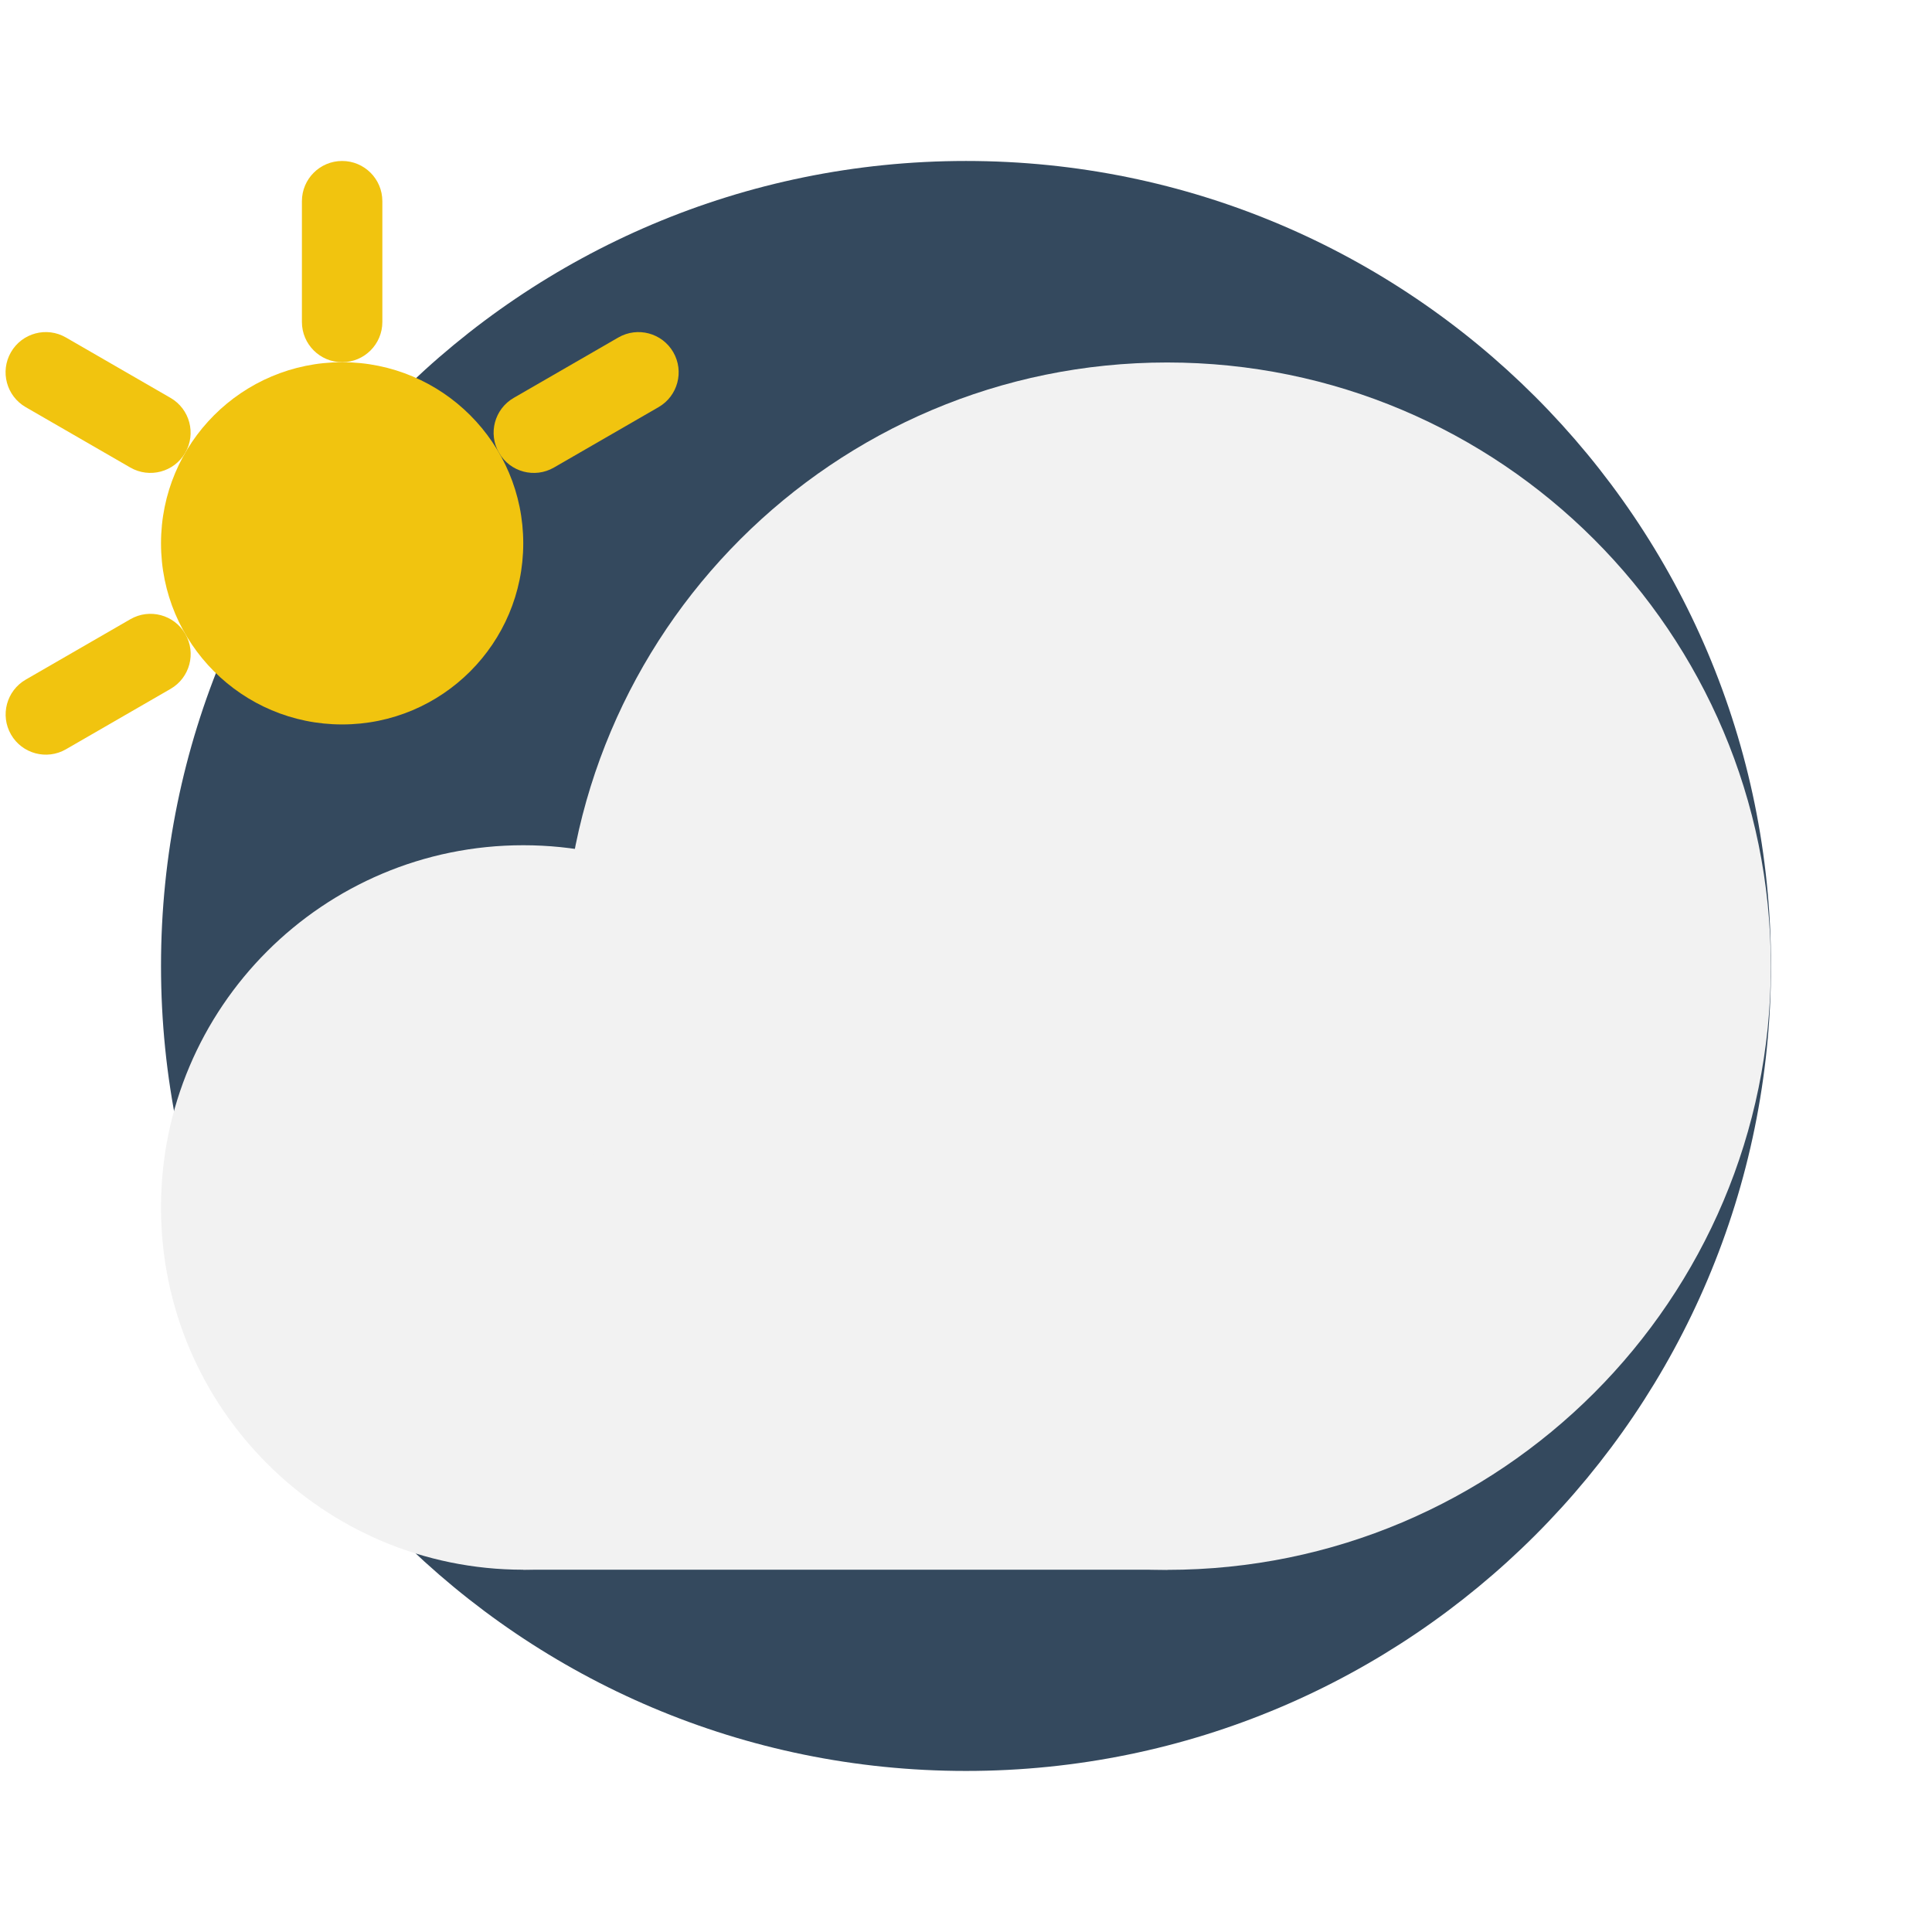
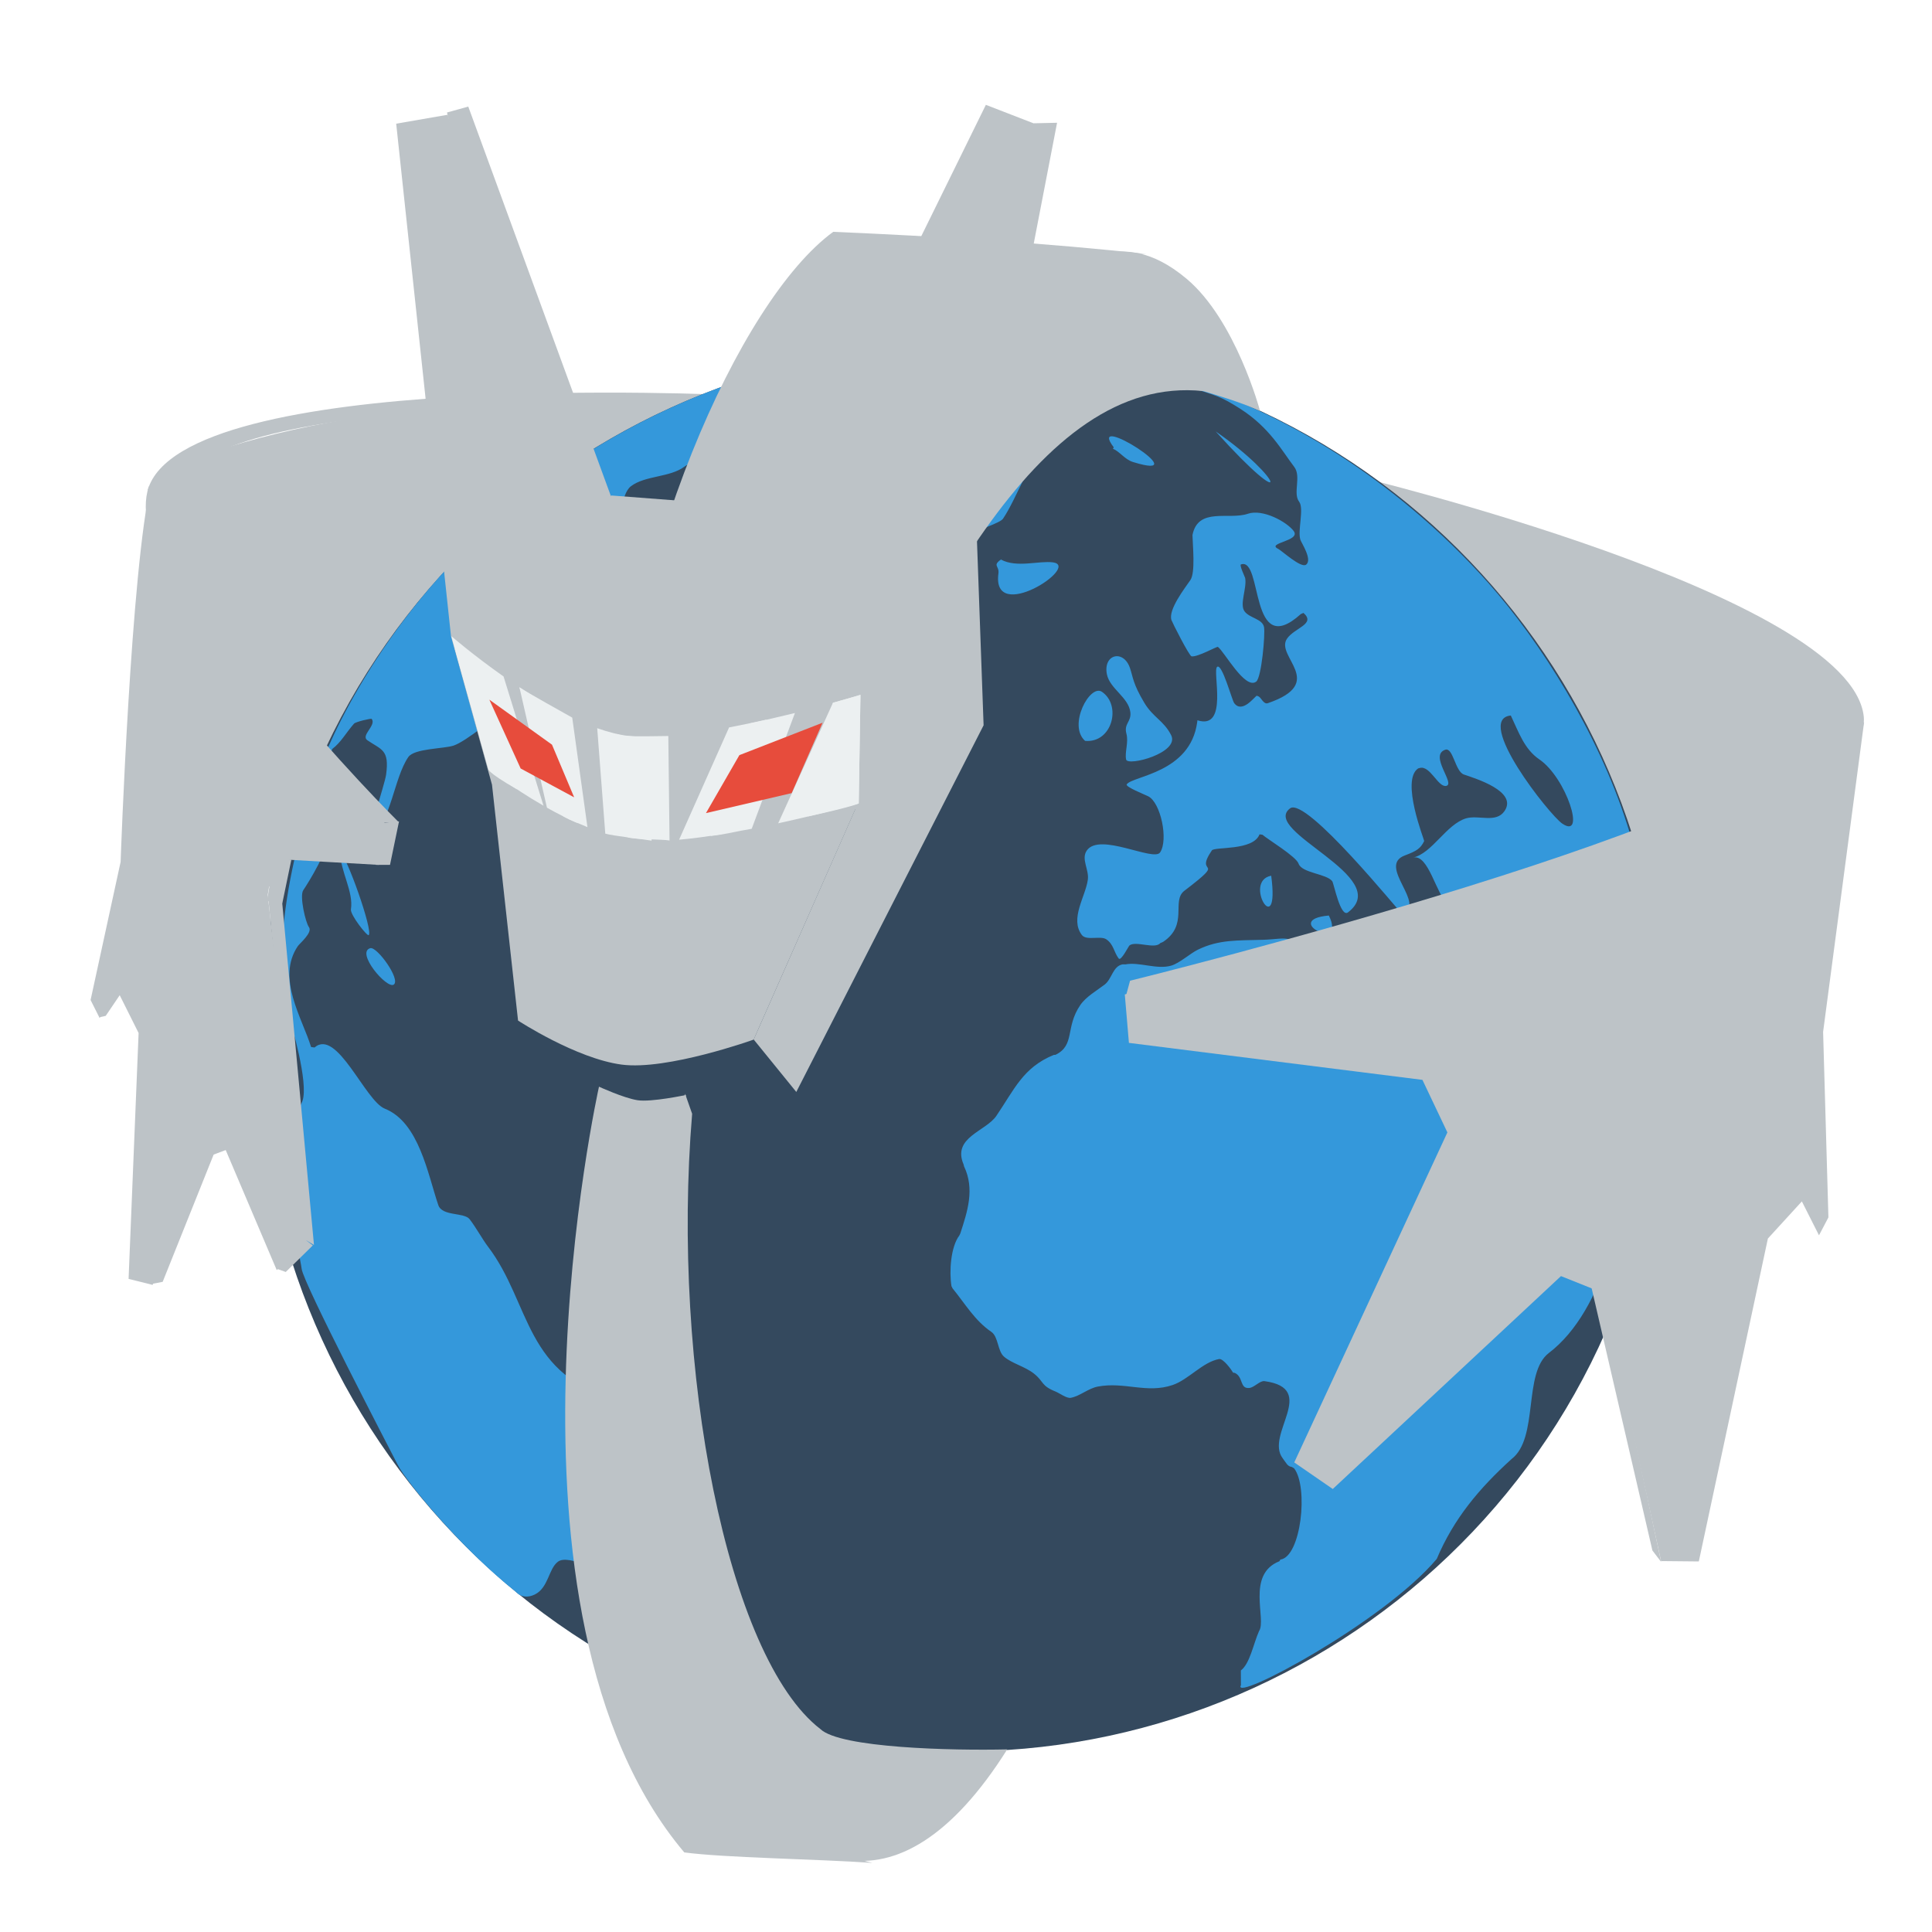
- <svg xmlns="http://www.w3.org/2000/svg" width="48" height="48" id="svg2" version="1.1" viewBox="0 0 13.547 13.547">
-   <defs id="defs4" />
-   <g id="layer1" transform="translate(0,-283.4533)">
-     <rect y="284.582" x="1.129" height="11.289" width="11.289" id="rect3294" style="fill:#34495e;fill-opacity:1;fill-rule:evenodd;stroke:none" ry="5.644" />
-     <circle style="fill:none;fill-opacity:1;fill-rule:evenodd;stroke:none" id="path3262" cx="0.564" cy="290.227" r="0.564" />
-     <circle r="0.564" cy="290.227" cx="12.982" id="circle3264" style="fill:none;fill-opacity:1;fill-rule:evenodd;stroke:none" />
-     <circle style="fill:none;fill-opacity:1;fill-rule:evenodd;stroke:none" id="circle3266" cx="6.773" cy="284.018" r="0.564" />
-     <circle r="0.564" cy="296.436" cx="6.773" id="circle3268" style="fill:none;fill-opacity:1;fill-rule:evenodd;stroke:none" />
-     <rect style="fill:none;fill-opacity:1;fill-rule:evenodd;stroke:none" id="rect3270" width="8.467" height="8.467" x="2.54" y="285.993" ry="0" />
-     <circle style="fill:#f2f2f2;fill-opacity:1;fill-rule:evenodd;stroke:none" id="path3296" cx="3.669" cy="291.92" r="2.54" />
-     <circle r="4.233" cy="290.228" cx="8.184" id="circle3298" style="fill:#f2f2f2;fill-opacity:1;fill-rule:evenodd;stroke:none" />
-     <circle r="0.564" cy="293.896" cx="3.104" id="circle3300" style="fill:none;fill-opacity:1;fill-rule:evenodd;stroke:none" />
-     <rect style="fill:#f2f2f2;fill-opacity:1;fill-rule:evenodd;stroke:none" id="rect3312" width="4.516" height="1.129" x="3.669" y="293.331" />
-     <circle style="fill:none;fill-opacity:1;fill-rule:evenodd;stroke:none" id="circle3314" cx="9.596" cy="293.049" r="1.411" />
-     <rect style="fill:#f1c40f;fill-opacity:1;fill-rule:evenodd;stroke:none" id="rect3330" width="0.564" height="1.411" x="2.117" y="284.582" ry="0.282" />
-     <rect style="fill:#f1c40f;fill-opacity:1;fill-rule:evenodd;stroke:none" id="rect3334" width="2.54" height="2.54" x="1.129" y="285.993" ry="1.27" />
-     <rect ry="0.282" y="138.873" x="249.695" height="1.411" width="0.564" id="rect3338" style="fill:#f1c40f;fill-opacity:1;fill-rule:evenodd;stroke:none" transform="matrix(0.5,0.8660254,-0.8660254,0.5,0,0)" />
-     <rect style="fill:#f1c40f;fill-opacity:1;fill-rule:evenodd;stroke:none" id="rect3340" width="0.564" height="1.411" x="249.695" y="142.824" ry="0.282" transform="matrix(0.5,0.8660254,-0.8660254,0.5,0,0)" />
-     <rect transform="matrix(-0.5,0.8660254,-0.8660254,-0.5,0,0)" ry="0.282" y="-144.439" x="247.296" height="1.411" width="0.564" id="rect3344" style="fill:#f1c40f;fill-opacity:1;fill-rule:evenodd;stroke:none" />
+ <svg xmlns="http://www.w3.org/2000/svg" width="48" height="48" id="svg2" version="1.1" style="display:inline">
+   <defs id="defs78" />
+   <g id="layer3" style="display:inline" transform="translate(-16.85237,-2.281168)">
+     <g style="display:inline" id="g3149" transform="matrix(0.1051656,0,0,0.1051656,3.884889,-12.65837)">
+       <g id="g7038" transform="translate(0,280)">
+         <path id="path6974" d="m 274.057,107.621 10.343,-150.171 c -37.542,-1.168 -82.511,-0.794 -122.581,15.732 l -1.879,87.126 114.116,47.312 z" style="fill:#bdc3c7;fill-opacity:1;stroke:none" />
+       </g>
+       <path id="path3882" d="m 166.282,255.59 c 12.172,-20.888 119.223,-17.77 119.223,-17.77 l 10.418,-2.429 c 0,0 -129.509,-6.278 -137.713,22.434 4.574,-0.543 4.205,0.124 8.072,-2.234 z" style="fill:#bdc3c7;fill-opacity:1;stroke:none" />
+     </g>
+     <g style="display:inline" id="g3135" transform="matrix(0.1051656,0,0,0.1051656,3.884889,-12.65837)">
+       <path id="path4010" d="M 558.659,309.451 548.155,390.796 471.358,412.743 426.474,247.542 c 44.068,21.32 100.052,23.88 132.185,61.91 z" style="fill:#bdc3c7;fill-opacity:1;stroke:none" />
+       <path id="path3880" d="m 390.269,373.743 c 0,0 159.345,-33.718 161.673,-60.735 2.328,-27.017 -105.843,-54.073 -105.843,-54.073 l -2.677,-4.443 c 0,0 117.056,28.039 120.186,56.833 3.092,28.445 -174.281,65.898 -174.281,65.898 l 0.942,-3.48 z" style="fill:#bdc3c7;fill-opacity:1;stroke:none" />
+     </g>
+   </g>
+   <g id="layer5" style="display:inline" transform="translate(-16.85237,-2.281168)">
+     <path d="M 57.632,32.839 C 60.129,23.518 54.597,13.936 45.276,11.438 35.954,8.94 26.372,14.472 23.875,23.794 c -2.497,9.321 3.035,18.903 12.356,21.401 9.322,2.498 18.903,-3.034 21.402,-12.356 z" id="path258" style="fill:#34495e;display:inline" />
+     <path id="path3516" style="fill:#3498db;fill-opacity:1;stroke:none" d="m 49.867,25.027 c -1.198,0.107 0.452,0.914 0,0 z M 48.435,24.038 c -0.721,0.136 0.221,1.659 0,0 z m -1.379,-11.038 c 1.913,2.126 1.709,1.182 0,0 z m -2.554,0.429 c 0.172,0.072 0.295,0.268 0.5,0.331 1.657,0.512 -1.196,-1.306 -0.478,-0.364 m -2.802,2.788 c 0.393,0.212 0.946,0.022 1.291,0.069 0.705,0.095 -1.528,1.553 -1.355,0.274 0.027,-0.201 -0.176,-0.188 0.103,-0.373 m -2.502,-3.082 c 0.592,0.725 -0.849,1.455 -1.241,2.031 -0.218,0.32 -0.269,0.77 -0.48,1.079 -0.157,0.231 0.263,0.654 0.233,0.876 -0.009,0.067 1.258,-0.649 1.521,-0.85 0.418,-0.319 2.348,-0.847 2.478,-1.037 0.356,-0.523 0.683,-1.559 1.175,-1.935 0.43,-0.328 -0.601,-0.455 -0.738,-0.522 -0.542,-0.266 -2.08,-0.401 -2.662,-0.201 -0.093,0.032 -0.308,0.482 -0.375,0.565 m -1.225,-1.344 c 0.101,0.272 0.03,0.879 0.264,1.038 0.114,0.078 1.572,-0.324 1.823,-0.352 0.099,-0.011 0.93,0.022 0.879,-0.128 -0.085,-0.25 -0.939,-0.111 -1.128,-0.24 -0.199,-0.136 -0.836,-0.664 -1.074,-0.638 -0.341,0.038 -0.482,0.26 -0.764,0.319 z m -1.74,0.521 c 2.671,-0.805 1.048,-1.233 -0.091,-0.364 -0.294,0.224 -0.337,0.834 0.104,0.401 m -0.79,3.113 c -0.252,-0.84 0.838,-0.912 1.196,-1.439 0.266,-0.391 -0.08,-0.537 0.082,-0.868 0.085,-0.174 0.987,-0.778 1.134,-0.586 0.465,0.61 -0.257,1.049 -0.716,1.399 -0.204,0.155 0.125,0.726 -0.104,0.901 -0.411,0.314 -0.362,-0.346 -0.615,-0.259 -0.096,0.033 -0.114,0.385 -0.186,0.467 -0.208,0.236 -0.41,0.018 -0.524,0.105 -0.136,0.104 -0.074,0.257 -0.266,0.281 z m -1.234,3.017 c -1.389,0.106 -0.703,1.978 0.018,1.427 0.005,-0.004 -0.091,-0.235 -0.084,-0.293 0.016,-0.121 0.223,-0.239 0.162,-0.418 -0.013,-0.039 -0.438,-0.1 -0.268,-0.23 0.203,-0.155 0.456,-0.359 0.171,-0.487 z m -8.138,7.415 c -0.379,0.1 0.415,1.032 0.581,0.905 0.171,-0.131 -0.408,-0.935 -0.581,-0.905 z m -0.752,-2.371 c 0.007,0.469 0.336,0.971 0.267,1.408 -0.021,0.133 0.401,0.671 0.441,0.64 0.119,-0.091 -0.557,-2.002 -0.708,-2.048 z M 39.176,10.974 c -0.883,0.184 -4.706,0.797 -3.444,1.657 0.324,0.221 1.477,-0.847 1.648,-0.622 0.264,0.347 0.163,0.254 -0.198,0.554 l -0.081,0.077 c -1.941,0.489 0.131,0.639 -0.594,0.887 -0.744,0.255 -2.238,0.033 -2.648,0.346 -0.359,0.273 -0.976,0.218 -1.332,0.489 -0.263,0.201 -0.273,0.98 -0.313,1.277 -0.037,0.277 -0.804,0.613 -0.527,0.65 0.317,0.043 2.943,-1.9 3.123,-1.777 0.811,0.553 -0.34,0.918 -0.527,1.301 -0.105,0.215 0.908,0.031 0.871,-0.199 l 0.089,-0.005 c -0.058,0.179 -0.671,0.989 -0.573,1.506 0.049,0.26 0.315,0.627 0.104,0.788 -0.139,0.106 -0.29,0.264 -0.429,0.312 -0.225,0.077 -0.566,0.208 -0.769,0.23 -0.322,0.036 -0.491,-0.278 -0.624,-0.454 -0.157,-0.206 -1.502,0.059 -1.526,0.234 -0.024,0.178 0.674,-0.192 1.03,0.051 0.16,0.109 -0.301,0.589 -0.315,0.643 l -0.016,0.121 c -0.023,0.523 0.291,0.132 0.443,0.236 0.537,0.366 -1.315,0.551 -1.381,0.464 -0.163,-0.214 0.394,-0.552 0.343,-0.587 -0.446,-0.304 -1.071,0.429 -1.294,0.599 -0.215,0.164 -0.545,-0.065 -0.751,0.092 -0.312,0.238 -1.041,0.85 -1.36,0.96 -0.242,0.083 -0.98,0.069 -1.129,0.287 -0.362,0.532 -0.417,1.588 -0.936,1.985 -0.122,0.093 0.351,-1.3 0.385,-1.549 0.084,-0.623 -0.109,-0.612 -0.465,-0.854 -0.174,-0.119 0.23,-0.37 0.107,-0.531 -0.014,-0.018 -0.398,0.072 -0.438,0.117 -0.205,0.233 -0.323,0.466 -0.542,0.63 l -0.029,0.084 c -0.179,0.203 -0.879,1.62 -0.759,1.973 0.009,0.027 0.54,-0.154 0.647,0.158 0.083,0.243 -0.451,1.106 -0.579,1.294 -0.098,0.144 0.059,0.809 0.14,0.916 0.101,0.133 -0.228,0.404 -0.275,0.473 -0.541,0.795 0.116,1.803 0.329,2.507 l 0.086,0.012 c 0.558,-0.488 1.256,1.325 1.746,1.52 0.852,0.34 1.068,1.632 1.329,2.396 0.097,0.283 0.643,0.174 0.779,0.351 0.167,0.219 0.315,0.495 0.453,0.677 1.081,1.419 0.892,3.231 3.264,3.818 l 0.062,0.061 c 0.232,0.075 0.453,0.554 0.71,0.729 1.365,0.93 -0.057,1.261 -0.571,2.016 -0.256,0.377 -0.134,0.918 -0.384,1.285 -0.211,0.309 -1.054,-0.297 -1.343,-0.076 -0.234,0.178 -0.231,0.646 -0.575,0.814 -0.154,0.075 -0.333,0.079 -0.47,-0.068 C 28.316,40.758 26.96,39.114 26.737,38.68 c -0.223,-0.435 -2.35,-4.518 -2.39,-4.875 -0.04,-0.357 -0.667,-2.87 -0.501,-3.445 0.166,-0.576 0.353,-0.269 0.519,-0.721 0.167,-0.452 -0.296,-1.975 -0.296,-1.975 -0.717,-2.243 0.605,-5.769 0.666,-6.095 0.062,-0.326 1.288,-3.541 4.334,-6.255 2.338,-2.083 5.84,-4.053 10.119,-4.377 l -0.013,0.039 z m 4.635,9.714 c 0.674,0.06 0.912,-0.883 0.419,-1.219 -0.298,-0.203 -0.854,0.833 -0.419,1.219 z m 1.019,0.463 c 0.039,0.177 1.339,-0.165 1.119,-0.605 -0.179,-0.357 -0.447,-0.439 -0.665,-0.802 -0.291,-0.486 -0.28,-0.64 -0.358,-0.866 -0.16,-0.469 -0.668,-0.345 -0.574,0.151 0.069,0.364 0.542,0.575 0.584,0.95 0.026,0.238 -0.166,0.279 -0.098,0.532 0.058,0.215 -0.047,0.464 -0.007,0.641 l 0,0 z m -1.501,-10.117 c 0.777,0.24 1.14,0.275 1.896,0.495 0.564,0.164 0.595,0.191 1.163,0.368 0.676,0.21 0.796,0.231 1.281,0.542 0.729,0.468 1.025,1.03 1.339,1.443 0.18,0.236 -0.039,0.653 0.12,0.862 0.131,0.172 -0.044,0.725 0.033,0.95 0.027,0.08 0.303,0.492 0.141,0.616 -0.126,0.096 -0.606,-0.35 -0.693,-0.392 -0.309,-0.151 0.577,-0.192 0.383,-0.446 -0.177,-0.232 -0.771,-0.552 -1.136,-0.427 -0.472,0.162 -1.238,-0.173 -1.377,0.529 0.006,0.265 0.076,0.932 -0.052,1.119 -0.133,0.195 -0.557,0.738 -0.47,0.994 0.021,0.062 0.441,0.893 0.5,0.901 0.154,0.021 0.631,-0.251 0.653,-0.235 0.154,0.105 0.675,1.074 0.952,0.863 0.134,-0.102 0.227,-1.185 0.195,-1.354 -0.039,-0.207 -0.354,-0.22 -0.482,-0.389 -0.135,-0.177 0.061,-0.578 0.013,-0.832 -0.005,-0.024 -0.15,-0.322 -0.104,-0.337 0.549,-0.188 0.199,2.395 1.487,1.233 l 0.066,-0.028 c 0.316,0.278 -0.224,0.368 -0.41,0.641 -0.302,0.443 1.011,1.093 -0.477,1.602 -0.103,0.035 -0.166,-0.141 -0.226,-0.167 l -0.047,-0.019 c -0.056,0.024 -0.359,0.449 -0.56,0.186 -0.059,-0.078 -0.302,-0.997 -0.425,-0.903 -0.127,0.097 0.292,1.579 -0.49,1.327 l -0.006,0.049 c -0.171,1.263 -1.606,1.331 -1.75,1.543 -0.041,0.061 0.435,0.248 0.532,0.296 0.313,0.154 0.507,1.086 0.296,1.396 -0.16,0.235 -1.506,-0.509 -1.821,-0.047 -0.146,0.214 0.061,0.47 0.026,0.725 -0.056,0.415 -0.454,0.971 -0.148,1.373 0.113,0.149 0.464,0.01 0.607,0.107 0.184,0.125 0.186,0.316 0.308,0.477 0.057,0.075 0.246,-0.309 0.268,-0.325 0.16,-0.122 0.631,0.103 0.766,-0.058 l 0.066,-0.028 c 0.644,-0.427 0.2,-1.018 0.532,-1.272 1.109,-0.846 0.22,-0.324 0.682,-1.002 0.067,-0.099 1.027,0.016 1.185,-0.4 l 0.073,0.01 c 0.128,0.113 0.836,0.54 0.897,0.718 0.08,0.235 0.694,0.25 0.836,0.436 0.041,0.053 0.204,0.918 0.393,0.774 1.154,-0.88 -2.185,-2.016 -1.441,-2.583 0.4,-0.305 2.753,2.623 2.779,2.614 0.641,-0.219 -0.63,-1.184 0.074,-1.445 0.298,-0.112 0.389,-0.172 0.48,-0.358 0.008,-0.017 -0.593,-1.515 -0.148,-1.805 l 0.032,-0.008 c 0.261,-0.08 0.458,0.482 0.661,0.444 0.243,-0.046 -0.433,-0.758 -0.022,-0.899 0.197,-0.067 0.244,0.54 0.464,0.616 0.293,0.101 1.341,0.418 1.009,0.907 -0.21,0.308 -0.635,0.092 -0.953,0.181 -0.498,0.15 -0.843,0.869 -1.32,0.976 0.388,-0.1 0.578,0.938 0.859,1.137 l 0.308,-0.036 c 0.148,-0.086 0.771,-0.628 0.996,-0.475 0.137,0.094 0.479,1.275 0.396,1.671 -0.06,0.285 -0.104,0.421 -0.406,0.539 0.028,0.288 0.455,0.315 0.717,0.493 0.201,0.137 1.087,1.889 1.176,2.149 0.133,0.389 0.452,0.711 0.594,1.125 0.024,0.07 -0.027,0.528 0.148,0.468 0.73,-0.25 0.486,-1.898 0.929,-2.462 l 0.019,-0.047 c -0.033,-0.715 0.256,-1.936 -0.193,-2.526 -0.24,-0.316 -0.431,0.766 -0.446,0.723 -0.06,-0.175 -1.136,-1.084 -0.69,-1.424 0.211,-0.161 0.669,0.855 0.845,0.276 l 0.02,-0.072 0.515,-0.827 c 0,0 0.061,0.113 -0.479,-1.569 -0.723,-2.253 -2.143,-4.507 -3.429,-5.957 -1.197,-1.352 -2.56,-2.449 -3.758,-3.214 -2.093,-1.336 -4.269,-2.116 -6.756,-2.525 z m 4.35,33.121 c -0.209,0.43 3.541,-1.565 4.869,-3.143 0.421,-0.997 1.053,-1.751 1.857,-2.48 0.687,-0.524 0.279,-2.141 0.928,-2.636 1.403,-1.07 1.903,-3.604 2.091,-5.47 -0.159,0.183 -0.191,0.691 -0.37,0.827 -0.675,0.515 -2.263,-4.339 -2.99,-4.783 l -0.296,0.035 c -0.654,0.381 -1.311,-0.239 -1.857,-0.052 -0.512,0.175 -0.097,0.942 -0.389,1.042 -0.302,0.103 -2.363,-0.913 -2.336,-1.112 0.009,-0.068 0.03,-0.134 0.002,-0.199 l -0.016,-0.137 c -0.207,-0.589 -0.345,-0.435 -0.937,-0.417 -0.629,0.02 -1.095,-0.012 -1.624,0.247 -0.187,0.091 -0.452,0.334 -0.66,0.395 -0.357,0.104 -0.791,-0.097 -1.138,-0.031 l -0.07,-7.34e-4 c -0.246,0.046 -0.263,0.363 -0.446,0.503 -0.2,0.152 -0.464,0.302 -0.605,0.508 -0.381,0.559 -0.123,0.996 -0.615,1.236 l -0.044,0.003 c -0.762,0.311 -0.979,0.856 -1.426,1.514 -0.264,0.387 -1.104,0.534 -0.814,1.209 l 0.011,0.046 c 0.27,0.567 0.084,1.122 -0.093,1.667 l -0.024,0.05 c -0.215,0.284 -0.254,0.894 -0.196,1.258 l 0.028,0.056 c 0.308,0.377 0.55,0.799 0.962,1.08 0.177,0.121 0.154,0.474 0.313,0.614 0.195,0.172 0.524,0.245 0.751,0.427 0.246,0.197 0.169,0.297 0.529,0.441 0.103,0.041 0.278,0.177 0.383,0.157 0.228,-0.043 0.433,-0.234 0.67,-0.279 0.662,-0.126 1.22,0.18 1.86,-0.039 0.395,-0.135 0.741,-0.567 1.151,-0.645 0.105,-0.02 0.314,0.272 0.35,0.338 l 0.043,0.006 c 0.219,0.103 0.116,0.402 0.363,0.374 0.123,-0.014 0.262,-0.185 0.374,-0.169 1.352,0.183 0.004,1.327 0.453,1.917 0.092,0.121 0.118,0.201 0.226,0.215 l 0.057,0.034 c 0.362,0.471 0.172,2.199 -0.341,2.267 l -0.023,0.041 c -0.834,0.328 -0.313,1.451 -0.507,1.735 -0.142,0.322 -0.228,0.812 -0.452,0.979 l 0,0 0.002,0.373 0,4.1e-5 z M 54.388,20.058 c 0.196,0.411 0.334,0.835 0.71,1.091 0.669,0.456 1.168,2.003 0.568,1.594 -0.32,-0.218 -2.2,-2.594 -1.278,-2.685 z" />
+   </g>
+   <g id="layer6" style="display:inline" transform="translate(-16.85237,-2.281168)">
+     <g transform="matrix(0.1051656,0,0,0.1051656,-42.38798,-12.65837)" id="g6709">
+       <path id="path3838" d="m 1003.684,312.672 c -61.135,38.559 -174.652,64.314 -174.652,64.314 l 0.973,11.445 69.341,8.738 5.896,12.414 -36.179,77.966 9.101,6.275 53.912,-50.295 9.771,3.912 13.874,63.411 8.919,0.086 16.319,-76.284 8.023,-8.775 4.049,8.013 2.226,-4.232 -1.254,-43.825 9.681,-73.164 z" style="fill:#bdc3c7;fill-opacity:1;stroke:none" />
+       <path id="path3870" d="m 938.629,443.415 3.46,3.723 13.65,63.914 -2.067,-2.708 -15.044,-64.929 z" style="fill:#bdc3c7;fill-opacity:1;stroke:none" />
+     </g>
+     <path id="path3126" d="m 44.928,26.647 c 0,0 16.683,-4.104 17.002,-6.387 l 1.214,-0.138 c 0.103,3.109 -18.315,6.891 -18.315,6.891 l 0.099,-0.366 z" style="fill:#bdc3c7;fill-opacity:1;stroke:none" />
+     <path style="fill:#bdc3c7;fill-opacity:1;stroke:none;display:inline" d="m 21.868,30.843 -1.249,3.338 0.275,-0.053 1.331,-3.323 -0.357,0.037 z" id="path3886-3-4-6" />
+     <path style="fill:#bdc3c7;fill-opacity:1;stroke:none;display:inline" d="m 19.847,26.668 -0.522,0.886 0.154,-0.034 0.501,-0.74 -0.134,-0.112 z" id="path3886-3-4-6-9" />
+     <path style="fill:#bdc3c7;fill-opacity:1;stroke:none" d="m 26.412,22.725 -0.149,1.044 -2.61,-0.149 -0.149,0.895 0.97,8.576 -0.746,0.746 -1.268,-2.983 -0.597,0.224 -1.219,3.126 -0.597,-0.149 0.249,-6.109 -0.522,-1.044 -0.447,0.671 -0.224,-0.447 0.746,-3.431 c 0,0 0.254,-7.304 0.758,-9.409 0.535,3.292 3.186,6.052 5.804,8.44 z" id="path3878" />
+     <path style="fill:#bdc3c7;fill-opacity:1;stroke:none" d="m 26.356,22.725 -0.168,1.044 0.354,0 0.224,-1.081 -0.41,0.037 z" id="path3886" />
+     <path style="fill:#bdc3c7;fill-opacity:1;stroke:none;display:inline" d="m 23.667,23.57 -0.181,1.097 0.381,0.053 0.224,-1.081 -0.423,-0.068 z" id="path3886-3" />
+     <path style="fill:#bdc3c7;stroke:none" d="m 23.519,24.615 0.343,0.079 0.791,8.517 -0.316,-0.185 -0.817,-8.411 z" id="path3910" />
+     <path style="fill:#bdc3c7;fill-opacity:1;stroke:none;display:inline" d="m 24.399,33.05 -0.669,0.754 0.222,0.079 0.672,-0.66 -0.226,-0.174 z" id="path3886-3-4" />
+     <path id="path3143" d="m 26.298,22.718 0.464,-0.007 c 0,0 -6.449,-6.381 -5.355,-8.54 l -0.857,0.196 c -0.85,2.52 5.695,8.35 5.748,8.35 l 0,-8e-6 z" style="fill:#bdc3c7;fill-opacity:1;stroke:none" />
+     <g style="display:inline" id="g3691" transform="matrix(0.1051656,0,0,0.1051656,17.16405,29.68016)">
+       <path id="path3689" d="m 258.973,-200.994 c -20.235,1.212 -54.036,78.848 -73.716,127.722 l 2.869,17.125 c 26.322,-58.087 53.721,-116.12 93.155,-111.994 9.162,2.722 11.385,3.833 13.439,4.703 0,0 -5.714,-21.457 -17.349,-31.225 -8.596,-7.217 -14.674,-6.553 -18.397,-6.33 z" style="fill:#bdc3c7;fill-opacity:1;stroke:none;display:inline" />
+       <path id="path3691" d="m 184.517,-67.342 -42.921,-1.45 c 2.913,-59.72 30.096,-120.782 52.284,-136.97 24.054,1.018 51.442,2.702 73.967,5.248 -33.698,-1.525 -72.28,110.227 -83.33,133.172 z" style="fill:#bdc3c7;fill-opacity:1;stroke:none;display:inline" />
+     </g>
+   </g>
+   <g id="layer10" style="display:inline" transform="translate(-16.85237,-2.281168)">
+     <g style="display:inline" id="g3673" transform="matrix(0.1051656,0,0,0.1051656,33.99055,29.46983)">
+       <path id="path2867" d="m 15.09,-12.956 23.94,-54.278 1.186,-26.462 41.083,-135.712 5.465,-0.124 -18.949,98.1 1.59,44.246 -44.249,86.623 -10.066,-12.393 z" style="fill:#bdc3c7;fill-opacity:1;stroke:none;display:inline" />
+       <path id="path3876" d="m -30.421,-121.076 11.854,-20.048 -33.77,-92.227 -5.027,1.394 26.943,110.881 z" style="fill:#bdc3c7;fill-opacity:1;stroke:none;display:inline" />
+       <path style="fill:#bdc3c7;fill-opacity:1;stroke:none;display:inline" d="m -31.128,-121.783 56.748,1.538 2.732,-17.64 -46.919,-3.593 -12.562,19.694 z" id="path3059" />
+       <path id="path2865" d="m 15.089,-12.935 c 0,0 -20.467,7.349 -31.225,5.905 C -26.894,-8.474 -40.578,-17.43 -40.578,-17.43 l -6.155,-55.726 -9.681,-35.036 -12.951,-121.123 12.161,-2.106 31.165,100.859 43.261,3.997 52.72,-107.201 11.657,4.517 -41.588,135.398 -0.471,25.523" style="fill:#bdc3c7;fill-opacity:1;stroke:none;display:inline" />
+       <g id="g7439">
+         <path id="path7410" transform="translate(-160,-240)" d="m 103.656,131.75 8.75,31.344 c 0,0 5.494,4.397 13.031,8.719 L 116,141.281 C 108.807,136.22 103.656,131.75 103.656,131.75 z m 16.094,12.094 6.5,28.438 c 2.243,1.259 4.633,2.484 7.125,3.594 l -6.812,-27.844 c -2.357,-1.347 -4.633,-2.748 -6.812,-4.188 z m 80.562,1.781 c 0,0 -2.522,0.766 -6.5,1.875 l -12.938,28.469 c 10.536,-2.296 19.031,-4.688 19.031,-4.688 L 200.312,145.625 z m -22.188,5.844 c -2.875,0.652 -5.849,1.281 -8.844,1.844 l -11.812,26.531 c 3.19,-0.285 6.587,-0.745 10.062,-1.312 l 10.594,-27.062 z m -40,2.031 1.906,24.906 c 1.663,0.517 9.299,1.361 10.946,1.659 l -0.821,-24.503 c -1.617,0.01 -3.119,-0.065 -4.5,-0.219 -2.386,-0.265 -4.932,-0.921 -7.531,-1.844 z" style="fill:#ecf0f1;fill-opacity:1;stroke:none;display:inline" />
+         <path style="fill:#ecf0f1;fill-opacity:1;stroke:none;display:inline" d="m -56.344,-108.25 8.75,31.344 c 0,0 -0.77,0.534 6.768,4.855 l -14.702,-33.317 -0.816,-2.882 z m 16.094,12.094 10.369,30.492 c 2.243,1.259 3.205,1.428 5.698,2.538 l -3.596,-25.874 c -2.357,-1.347 -10.292,-5.716 -12.471,-7.156 z m 80.562,1.781 c 0,0 -2.522,0.766 -6.5,1.875 l -5.833,26.831 c 10.536,-2.296 11.927,-3.05 11.927,-3.05 L 40.312,-94.375 z m -15.477,4.285 c -2.875,0.652 -7.745,1.904 -10.74,2.466 l -9.178,26.572 c 3.19,-0.285 6.229,-1.119 9.704,-1.686 l 10.214,-27.352 z m -42.084,4.942 2.6,24.444 c 1.663,0.517 8.21,0.434 9.858,0.732 l -0.288,-24.681 c -1.617,0.01 -7.884,0.15 -9.265,-0.003 -2.386,-0.265 -0.306,0.432 -2.905,-0.491 l 0,-1.7e-4 z" id="path7435" />
+       </g>
+       <g id="g7545">
+         <g transform="translate(-320,0)" id="g7547">
+           <path style="fill:#e74c3c;fill-opacity:1;stroke:none;display:inline" d="m 323.813,-66.439 20.254,-4.724 7.296,-16.63 -19.652,7.657 -7.898,13.697 z" id="path7549" />
+         </g>
+         <g transform="translate(-40,0)" id="g7555">
+           <path style="fill:#e74c3c;fill-opacity:1;stroke:none;display:inline" d="M 12.679,-70.167 7.442,-82.605 -7.358,-93.24 0.039,-76.98 12.679,-70.167 z" id="path7557" />
+         </g>
+       </g>
+     </g>
+     <g transform="matrix(0.1051656,0,0,0.1051656,3.884889,-37.89812)" style="display:inline" id="g3273">
+       <path id="path2818" d="m 285.167,640.486 c -31.865,107.742 23.818,237.857 76.091,154.855 -13.12,0.305 -39.463,-0.325 -44.141,-4.804 -22.039,-16.977 -35.285,-85.293 -30.298,-145.357 l -1.652,-4.694 z" style="fill:#bdc3c7;fill-opacity:1;stroke:none" />
+       <path id="path3693" d="m 285.342,640.741 c 0,0 -8.164,1.747 -11.441,1.232 -3.277,-0.515 -9.088,-3.192 -9.088,-3.192 0,0 -27.719,124.175 20.149,180.896 9.344,1.263 31.27,1.569 44.455,2.475 -46.529,-10.527 -55.05,-94.796 -44.076,-181.412 z" style="fill:#bdc3c7;fill-opacity:1;stroke:none" />
+     </g>
  </g>
</svg>
